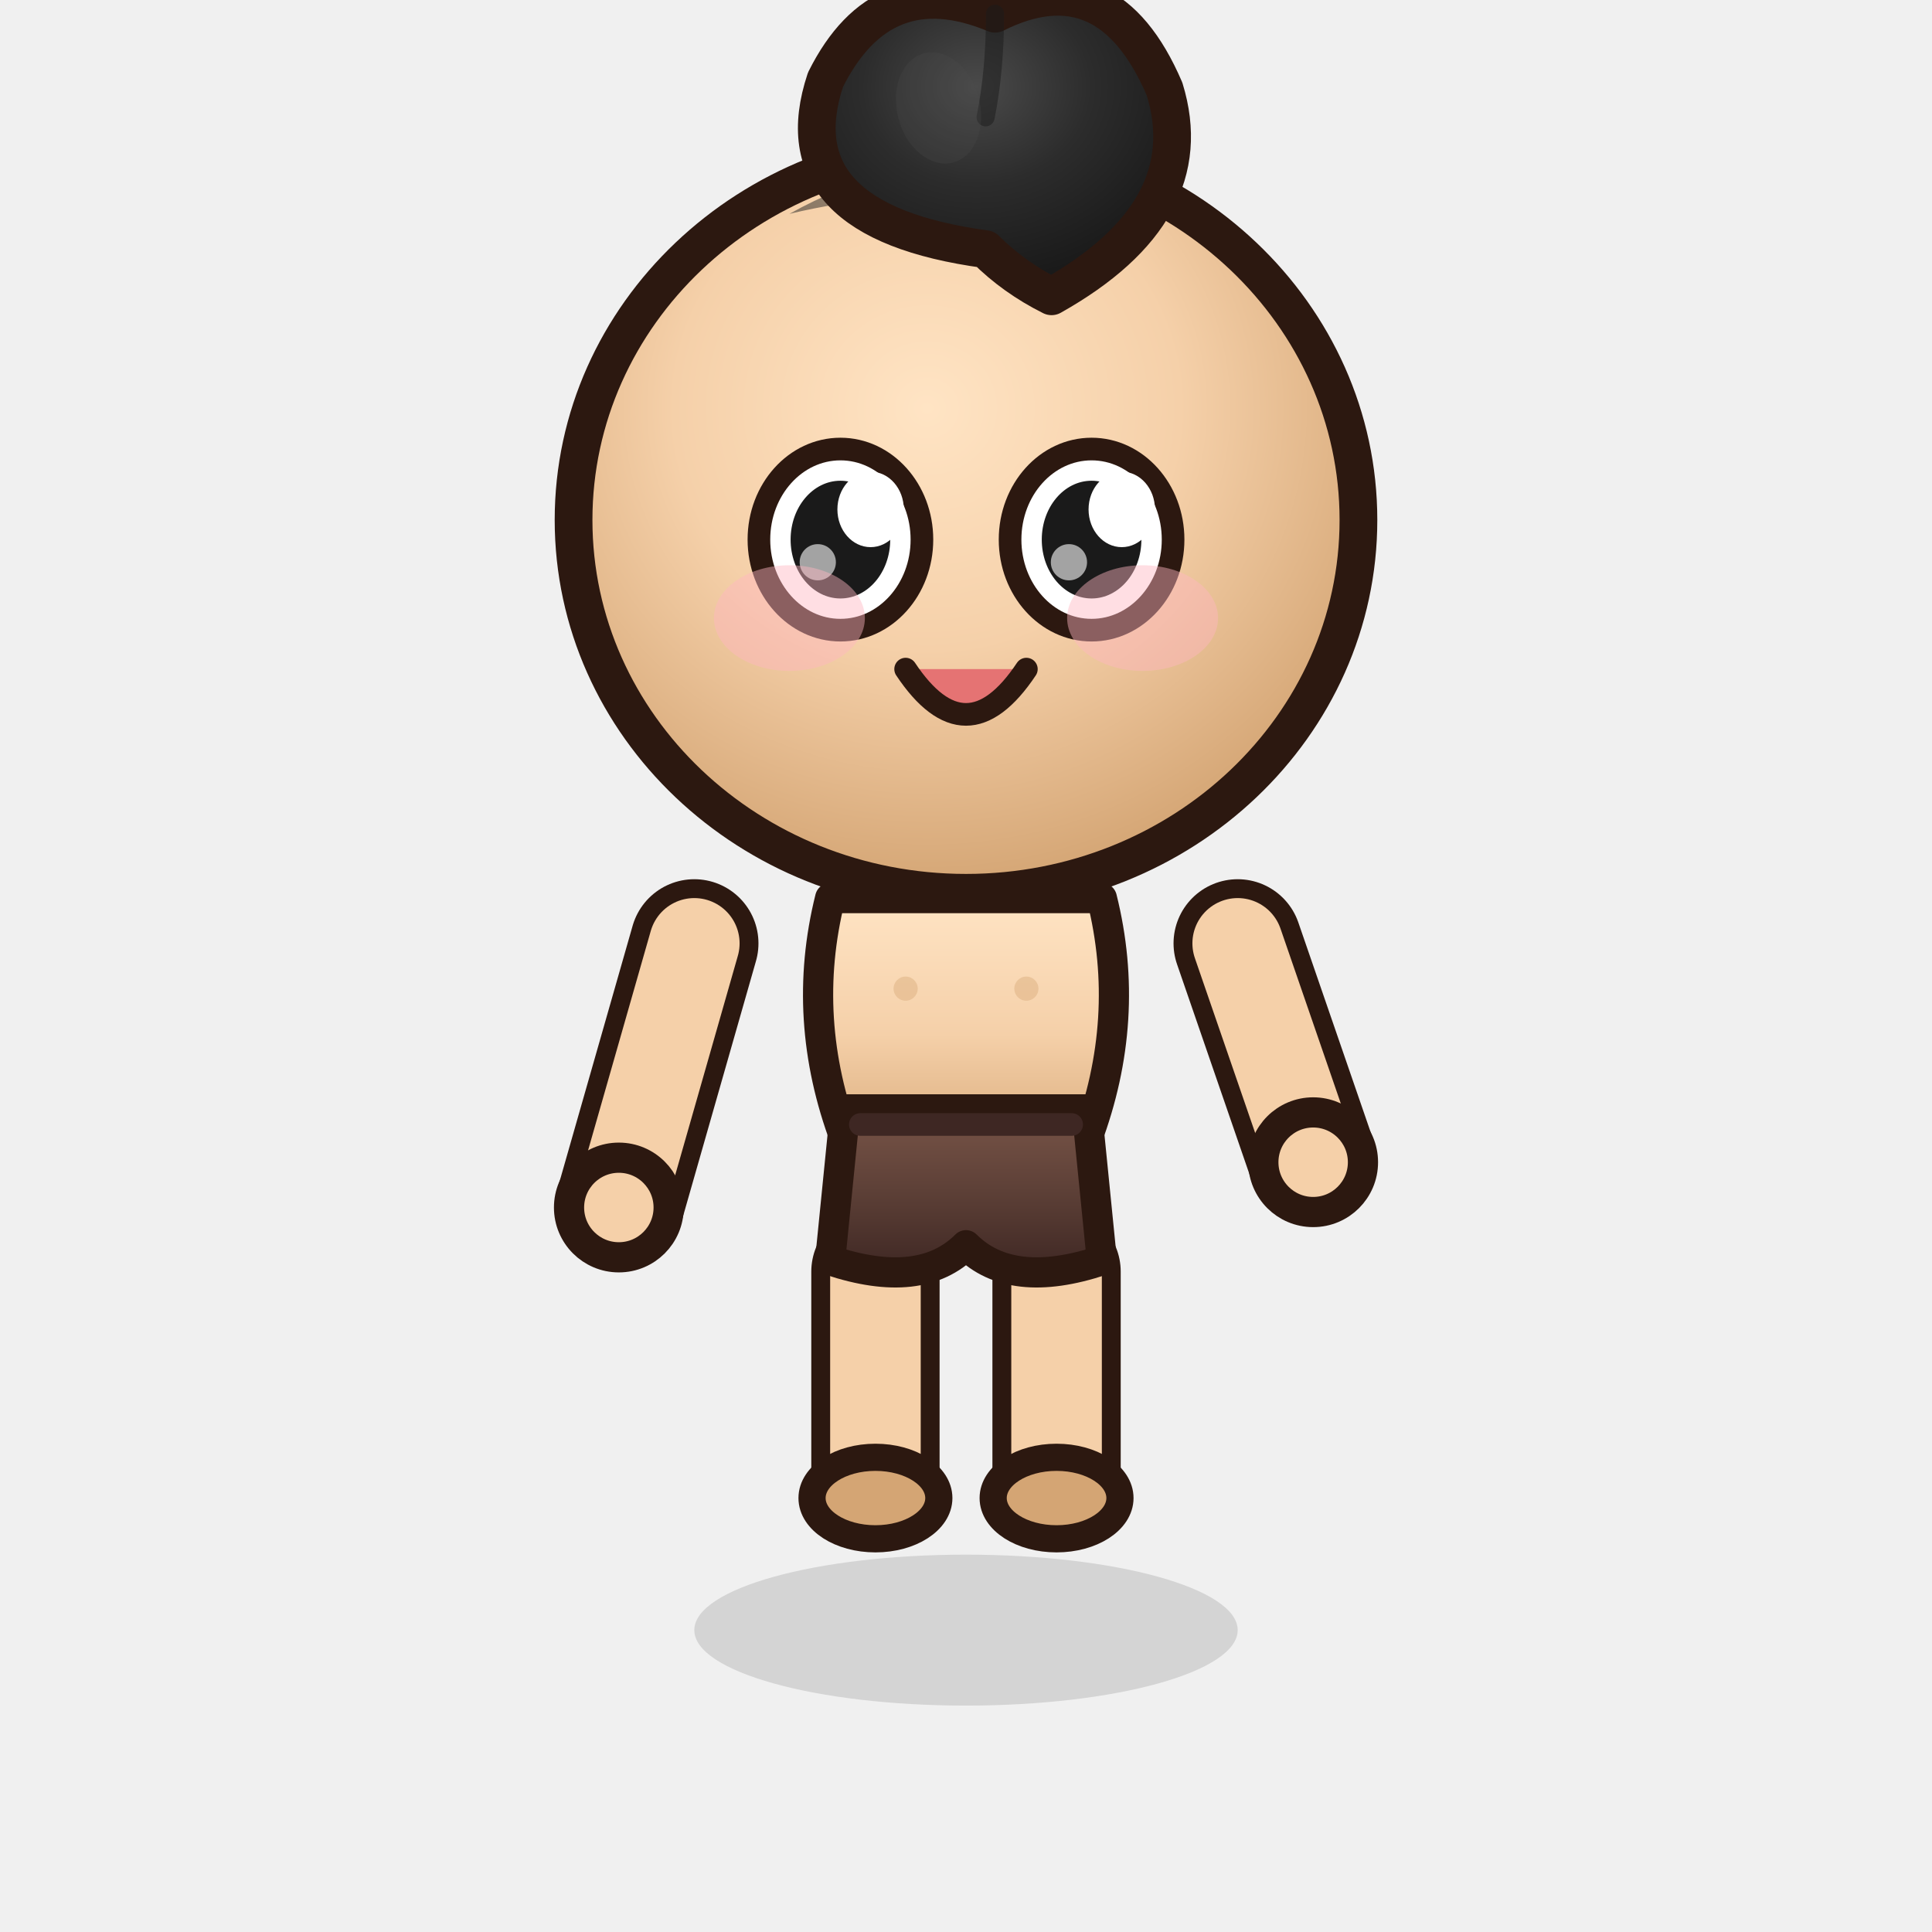
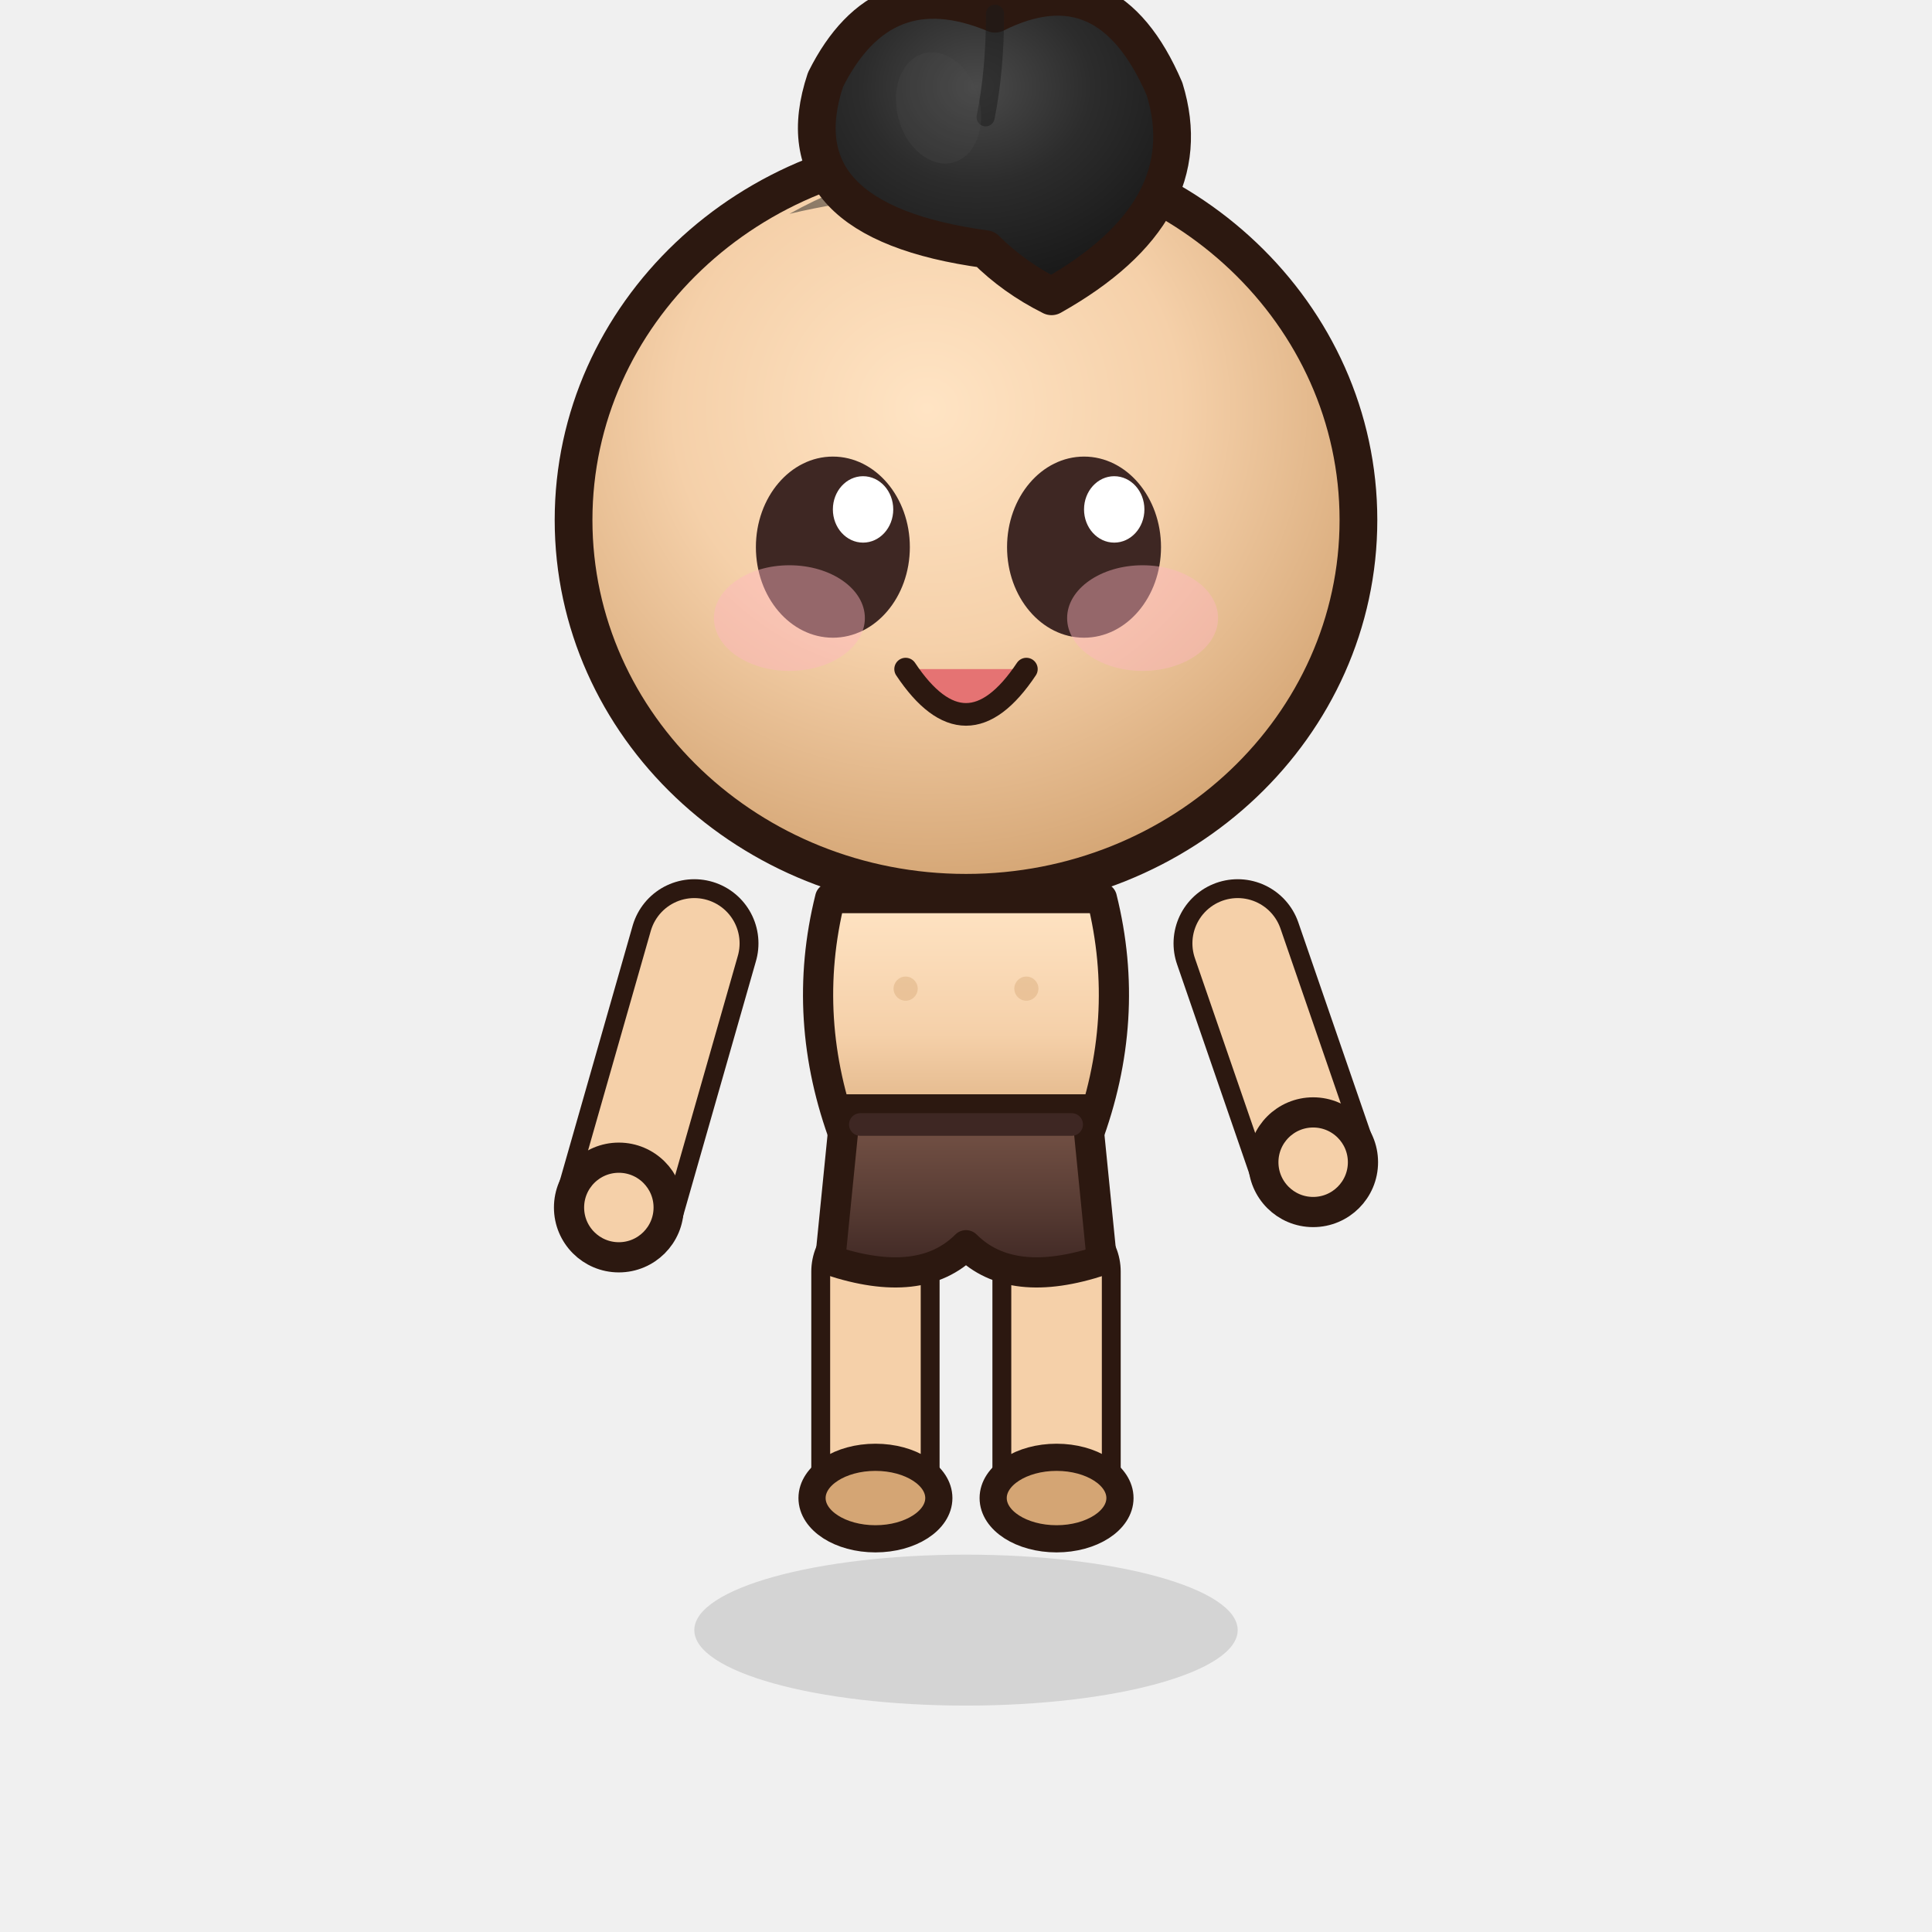
<svg xmlns="http://www.w3.org/2000/svg" viewBox="0 0 128 128" width="128" height="128" id="hero_f1">
  <defs>
    <filter id="blur">
      <feGaussianBlur stdDeviation="4" />
    </filter>
    <linearGradient id="bodyGrad" x1="0%" y1="0%" x2="0%" y2="100%">
      <stop offset="0%" stop-color="#FFE4C4" />
      <stop offset="50%" stop-color="#F5D0A9" />
      <stop offset="100%" stop-color="#D4A574" />
    </linearGradient>
    <linearGradient id="pantsGrad" x1="0%" y1="0%" x2="0%" y2="100%">
      <stop offset="0%" stop-color="#795548" />
      <stop offset="50%" stop-color="#5D4037" />
      <stop offset="100%" stop-color="#3E2723" />
    </linearGradient>
    <radialGradient id="headGrad" cx="45%" cy="35%" r="65%" fx="45%" fy="35%">
      <stop offset="0%" stop-color="#FFE4C4" />
      <stop offset="50%" stop-color="#F5D0A9" />
      <stop offset="100%" stop-color="#D4A574" />
    </radialGradient>
    <radialGradient id="headGradHair" cx="45%" cy="30%" r="65%" fx="45%" fy="30%">
      <stop offset="0%" stop-color="#4A4A4A" />
      <stop offset="50%" stop-color="#2C2C2C" />
      <stop offset="100%" stop-color="#1A1A1A" />
    </radialGradient>
  </defs>
  <ellipse cx="64" cy="108" rx="18" ry="5" fill="#000000" opacity="0.12" />
  <line x1="58" y1="84.25" x2="58" y2="98.25" stroke="#2C1810" stroke-width="8.5" stroke-linecap="round" />
  <line x1="58" y1="84.25" x2="58" y2="98.25" stroke="#F5D0A9" stroke-width="6" stroke-linecap="round" />
  <ellipse cx="58" cy="99.25" rx="4.2" ry="2.7" fill="#D4A574" stroke="#2C1810" stroke-width="1.8" />
  <line x1="70" y1="84.25" x2="70" y2="98.25" stroke="#2C1810" stroke-width="8.5" stroke-linecap="round" />
  <line x1="70" y1="84.25" x2="70" y2="98.25" stroke="#F5D0A9" stroke-width="6" stroke-linecap="round" />
  <ellipse cx="70" cy="99.25" rx="4.2" ry="2.7" fill="#D4A574" stroke="#2C1810" stroke-width="1.8" />
  <path d="M55 59.5       Q 53 67.5, 56 75.5       Q 64 79.5, 72 75.5       Q 75 67.5, 73 59.5 Z" fill="url(#bodyGrad)" stroke="#2C1810" stroke-width="2" stroke-linecap="round" stroke-linejoin="round" />
  <circle cx="60" cy="65.5" r="0.8" fill="#D4A574" opacity="0.4" />
  <circle cx="68" cy="65.5" r="0.8" fill="#D4A574" opacity="0.4" />
  <path d="M56 73.5       L55 83.5       Q 61 85.5, 64 82.5       Q 67 85.5, 73 83.5       L72 73.5 Z" fill="url(#pantsGrad)" stroke="#2C1810" stroke-width="2" stroke-linecap="round" stroke-linejoin="round" />
  <line x1="57" y1="74.5" x2="71" y2="74.5" stroke="#3E2723" stroke-width="1.5" stroke-linecap="round" />
  <line x1="46" y1="62.5" x2="41" y2="80" stroke="#2C1810" stroke-width="8.5" stroke-linecap="round" />
  <line x1="46" y1="62.5" x2="41" y2="80" stroke="#F5D0A9" stroke-width="6" stroke-linecap="round" />
  <circle cx="41" cy="80" r="3.3" fill="#F5D0A9" stroke="#2C1810" stroke-width="2" />
  <line x1="82" y1="62.5" x2="87" y2="77" stroke="#2C1810" stroke-width="8.5" stroke-linecap="round" />
  <line x1="82" y1="62.5" x2="87" y2="77" stroke="#F5D0A9" stroke-width="6" stroke-linecap="round" />
  <circle cx="87" cy="77" r="3.3" fill="#F5D0A9" stroke="#2C1810" stroke-width="2" />
  <ellipse cx="64" cy="34.45" rx="26" ry="24.7" fill="url(#headGrad)" stroke="#2C1810" stroke-width="2.5" stroke-linecap="round" stroke-linejoin="round" />
  <path d="M52.3 14.17       Q 58.8 10.53, 65.3 11.05       Q 71.8 11.57, 75.7 15.73       Q 71.8 13.13, 65.3 13.13       Q 58.8 12.61, 52.3 14.17 Z" fill="url(#headGradHair)" opacity="0.5" />
  <path d="       M65.3 16.51       Q 51.572 14.638,         54.692 5.278       Q 58.436 -2.21,         65.924 0.91       Q 73.412 -2.834,         77.156 5.902       Q 79.652 14.014,         69.668 19.63       Q 67.172 18.382,         65.3 16.51 Z" fill="url(#headGradHair)" stroke="#2C1810" stroke-width="2.5" stroke-linecap="round" stroke-linejoin="round" />
  <path d="M65.924 0.91       Q 65.924 4.654,         65.3 7.774" fill="none" stroke="#1A1A1A" stroke-width="1.2" stroke-linecap="round" opacity="0.5" />
  <ellipse cx="62.18" cy="7.15" rx="2.746" ry="3.744" fill="#4A4A4A" opacity="0.25" transform="rotate(-15 62.18 7.15)" />
-   <ellipse cx="55.68" cy="35.75" rx="5.4" ry="6" fill="#FFFFFF" stroke="#2C1810" stroke-width="1.5" />
-   <ellipse cx="55.68" cy="35.75" rx="3.3" ry="3.9" fill="#1A1A1A" />
-   <ellipse cx="57.68" cy="33.75" rx="2.2" ry="2.5" fill="#FFFFFF" />
-   <ellipse cx="54.18" cy="37.25" rx="1.2" ry="1.2" fill="#FFFFFF" opacity="0.6" />
-   <ellipse cx="72.32" cy="35.75" rx="5.4" ry="6" fill="#FFFFFF" stroke="#2C1810" stroke-width="1.5" />
-   <ellipse cx="72.32" cy="35.75" rx="3.3" ry="3.9" fill="#1A1A1A" />
-   <ellipse cx="74.32" cy="33.75" rx="2.2" ry="2.5" fill="#FFFFFF" />
-   <ellipse cx="70.82" cy="37.25" rx="1.2" ry="1.2" fill="#FFFFFF" opacity="0.6" />
+   <ellipse cx="55.18" cy="36.25" rx="5.1" ry="6" fill="#3E2723" />
+   <ellipse cx="57.18" cy="33.75" rx="2" ry="2.2" fill="#FFFFFF" />
+   <ellipse cx="71.82" cy="36.25" rx="5.1" ry="6" fill="#3E2723" />
+   <ellipse cx="73.82" cy="33.75" rx="2" ry="2.2" fill="#FFFFFF" />
  <path d="M60 44.33 Q 64 50.33, 68 44.33" fill="#E57373" stroke="#2C1810" stroke-width="1.5" stroke-linecap="round" />
  <ellipse cx="52.3" cy="40.95" rx="5" ry="3.5" fill="#FFB6C1" opacity="0.45" />
  <ellipse cx="75.7" cy="40.95" rx="5" ry="3.5" fill="#FFB6C1" opacity="0.45" />
</svg>
